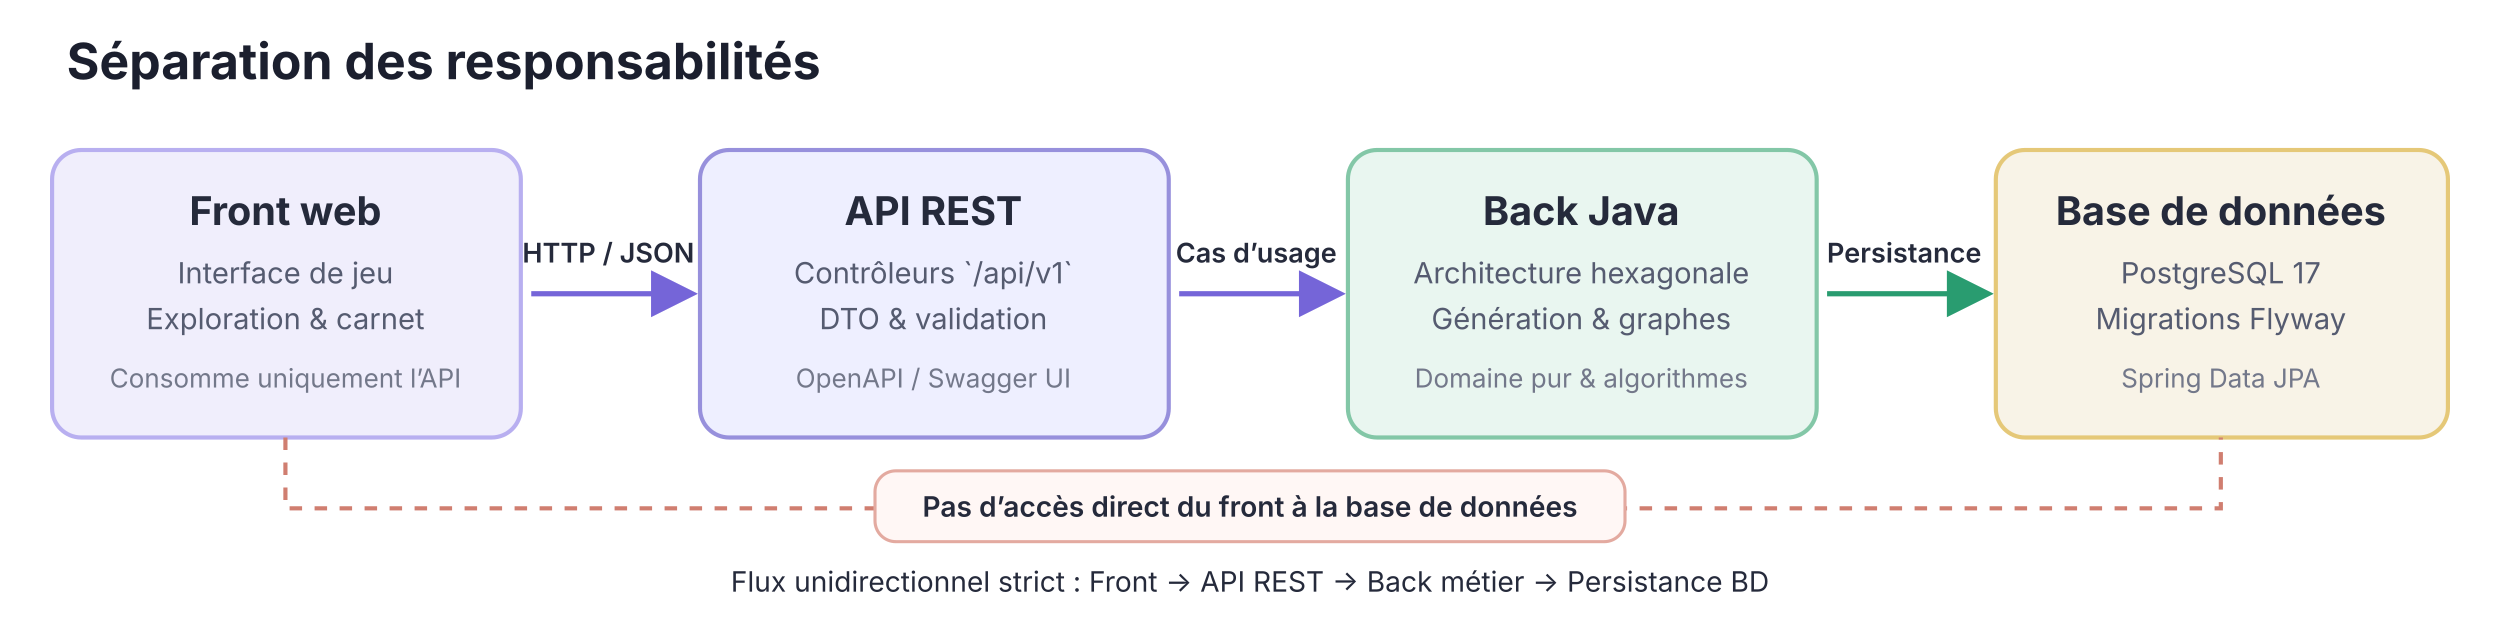
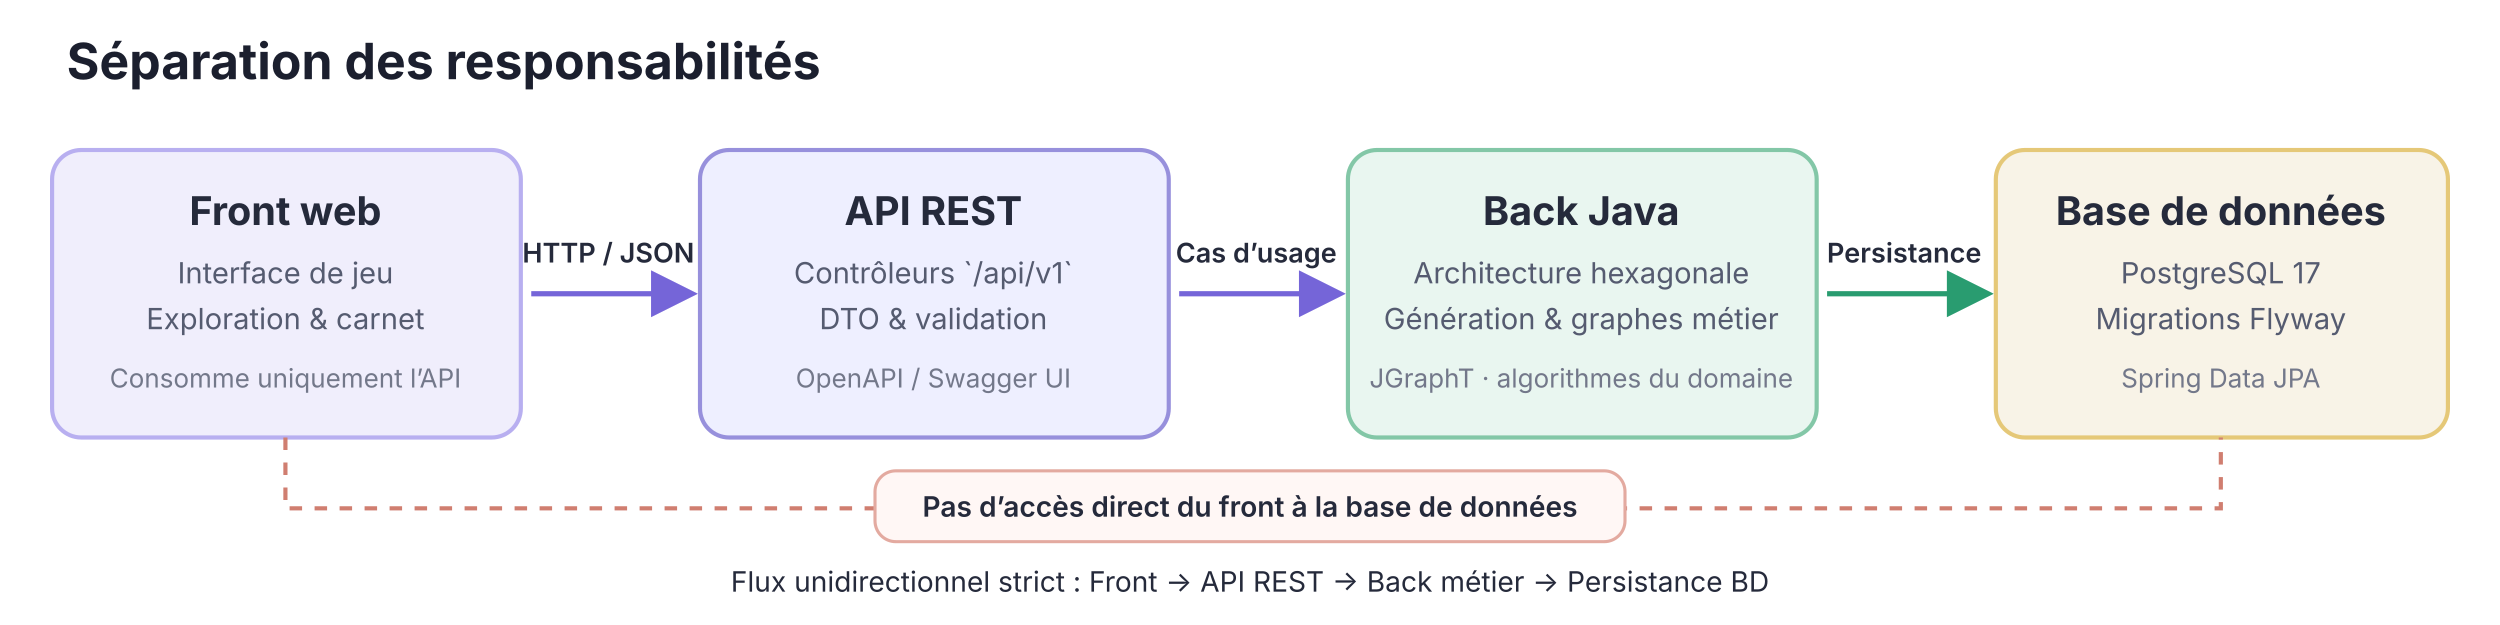
<svg xmlns="http://www.w3.org/2000/svg" width="180mm" height="45mm" viewBox="0 0 1200 300" role="img" aria-labelledby="title desc">
  <defs>
    <marker id="arrow" markerWidth="9" markerHeight="9" refX="7" refY="4.5" orient="auto">
      <path d="M0 0L9 4.5L0 9z" fill="#7565d8" />
    </marker>
    <marker id="arrow-green" markerWidth="9" markerHeight="9" refX="7" refY="4.5" orient="auto">
      <path d="M0 0L9 4.5L0 9z" fill="#299c70" />
    </marker>
  </defs>
  <style>
    text { font-family: Inter, "Helvetica Neue", Arial, sans-serif; fill: #252a3b; }
    .title { font-size: 24px; font-weight: 700; fill: #1b1f2e; }
    .label { font-size: 19px; font-weight: 700; }
    .detail { font-size: 14px; fill: #555b70; }
    .subdetail { font-size: 12.5px; fill: #73788a; }
    .flow-label { font-size: 13px; font-weight: 600; text-anchor: middle; }
    .front { fill: #f0eefc; stroke: #b8aff0; stroke-width: 2; }
    .api { fill: #eeefff; stroke: #9790dc; stroke-width: 2; }
    .back { fill: #e9f6f0; stroke: #83c7a7; stroke-width: 2; }
    .db { fill: #f8f3e7; stroke: #e5c878; stroke-width: 2; }
    .arrow { stroke: #7565d8; stroke-width: 2.5; fill: none; marker-end: url(#arrow); }
    .db-arrow { stroke: #299c70; stroke-width: 2.5; fill: none; marker-end: url(#arrow-green); }
    .rule-box { fill: #fff7f5; stroke: #e3aaa0; stroke-width: 1.5; }
  </style>
  <text x="32" y="38" class="title">Séparation des responsabilités</text>
  <rect x="25" y="72" width="225" height="138" rx="14" class="front" />
  <text x="137" y="108" text-anchor="middle" class="label">Front web</text>
  <text x="137" y="136" text-anchor="middle" class="detail">Interface de jeu</text>
  <text x="137" y="158" text-anchor="middle" class="detail">Exploration &amp; carnet</text>
  <text x="137" y="186" text-anchor="middle" class="subdetail">Consomme uniquement l’API</text>
  <path d="M255 141H330" class="arrow" />
  <text x="292" y="126" class="flow-label" fill="#6550d9">HTTP / JSON</text>
  <rect x="336" y="72" width="225" height="138" rx="14" class="api" />
  <text x="448" y="108" text-anchor="middle" class="label">API REST</text>
  <text x="448" y="136" text-anchor="middle" class="detail">Contrôleurs `/api/v1`</text>
  <text x="448" y="158" text-anchor="middle" class="detail">DTO &amp; validation</text>
  <text x="448" y="186" text-anchor="middle" class="subdetail">OpenAPI / Swagger UI</text>
  <path d="M566 141H641" class="arrow" />
  <text x="603" y="126" class="flow-label" fill="#6550d9">Cas d’usage</text>
  <rect x="647" y="72" width="225" height="138" rx="14" class="back" />
  <text x="759" y="108" text-anchor="middle" class="label">Back Java</text>
  <text x="759" y="136" text-anchor="middle" class="detail">Architecture hexagonale</text>
-   <text x="759" y="158" text-anchor="middle" class="detail">Génération &amp; graphes</text>
-   <text x="759" y="186" text-anchor="middle" class="subdetail">Domaine pur &amp; algorithmes</text>
+   <text x="759" y="158" text-anchor="middle" class="detail">Génération &amp; graphes métier</text>
+   <text x="759" y="186" text-anchor="middle" class="subdetail">JGraphT · algorithmes du domaine</text>
  <path d="M877 141H952" class="db-arrow" />
  <text x="914" y="126" class="flow-label" fill="#239d70">Persistance</text>
  <rect x="958" y="72" width="217" height="138" rx="14" class="db" />
  <text x="1066" y="108" text-anchor="middle" class="label">Base de données</text>
  <text x="1066" y="136" text-anchor="middle" class="detail">PostgreSQL 17</text>
  <text x="1066" y="158" text-anchor="middle" class="detail">Migrations Flyway</text>
  <text x="1066" y="186" text-anchor="middle" class="subdetail">Spring Data JPA</text>
  <path d="M137 210V244H1066V210" stroke="#d07e70" stroke-width="2" stroke-dasharray="6 6" fill="none" />
  <rect x="420" y="226" width="360" height="34" rx="10" class="rule-box" />
  <text x="600" y="248" text-anchor="middle" font-size="13.5px" font-weight="600" fill="#c24130">Pas d’accès direct du front à la base de données</text>
  <text x="600" y="284" text-anchor="middle" font-size="13.5px" fill="#73788a">Flux unidirectionnel strict : Front → API REST → Back métier → Persistance BD</text>
</svg>
